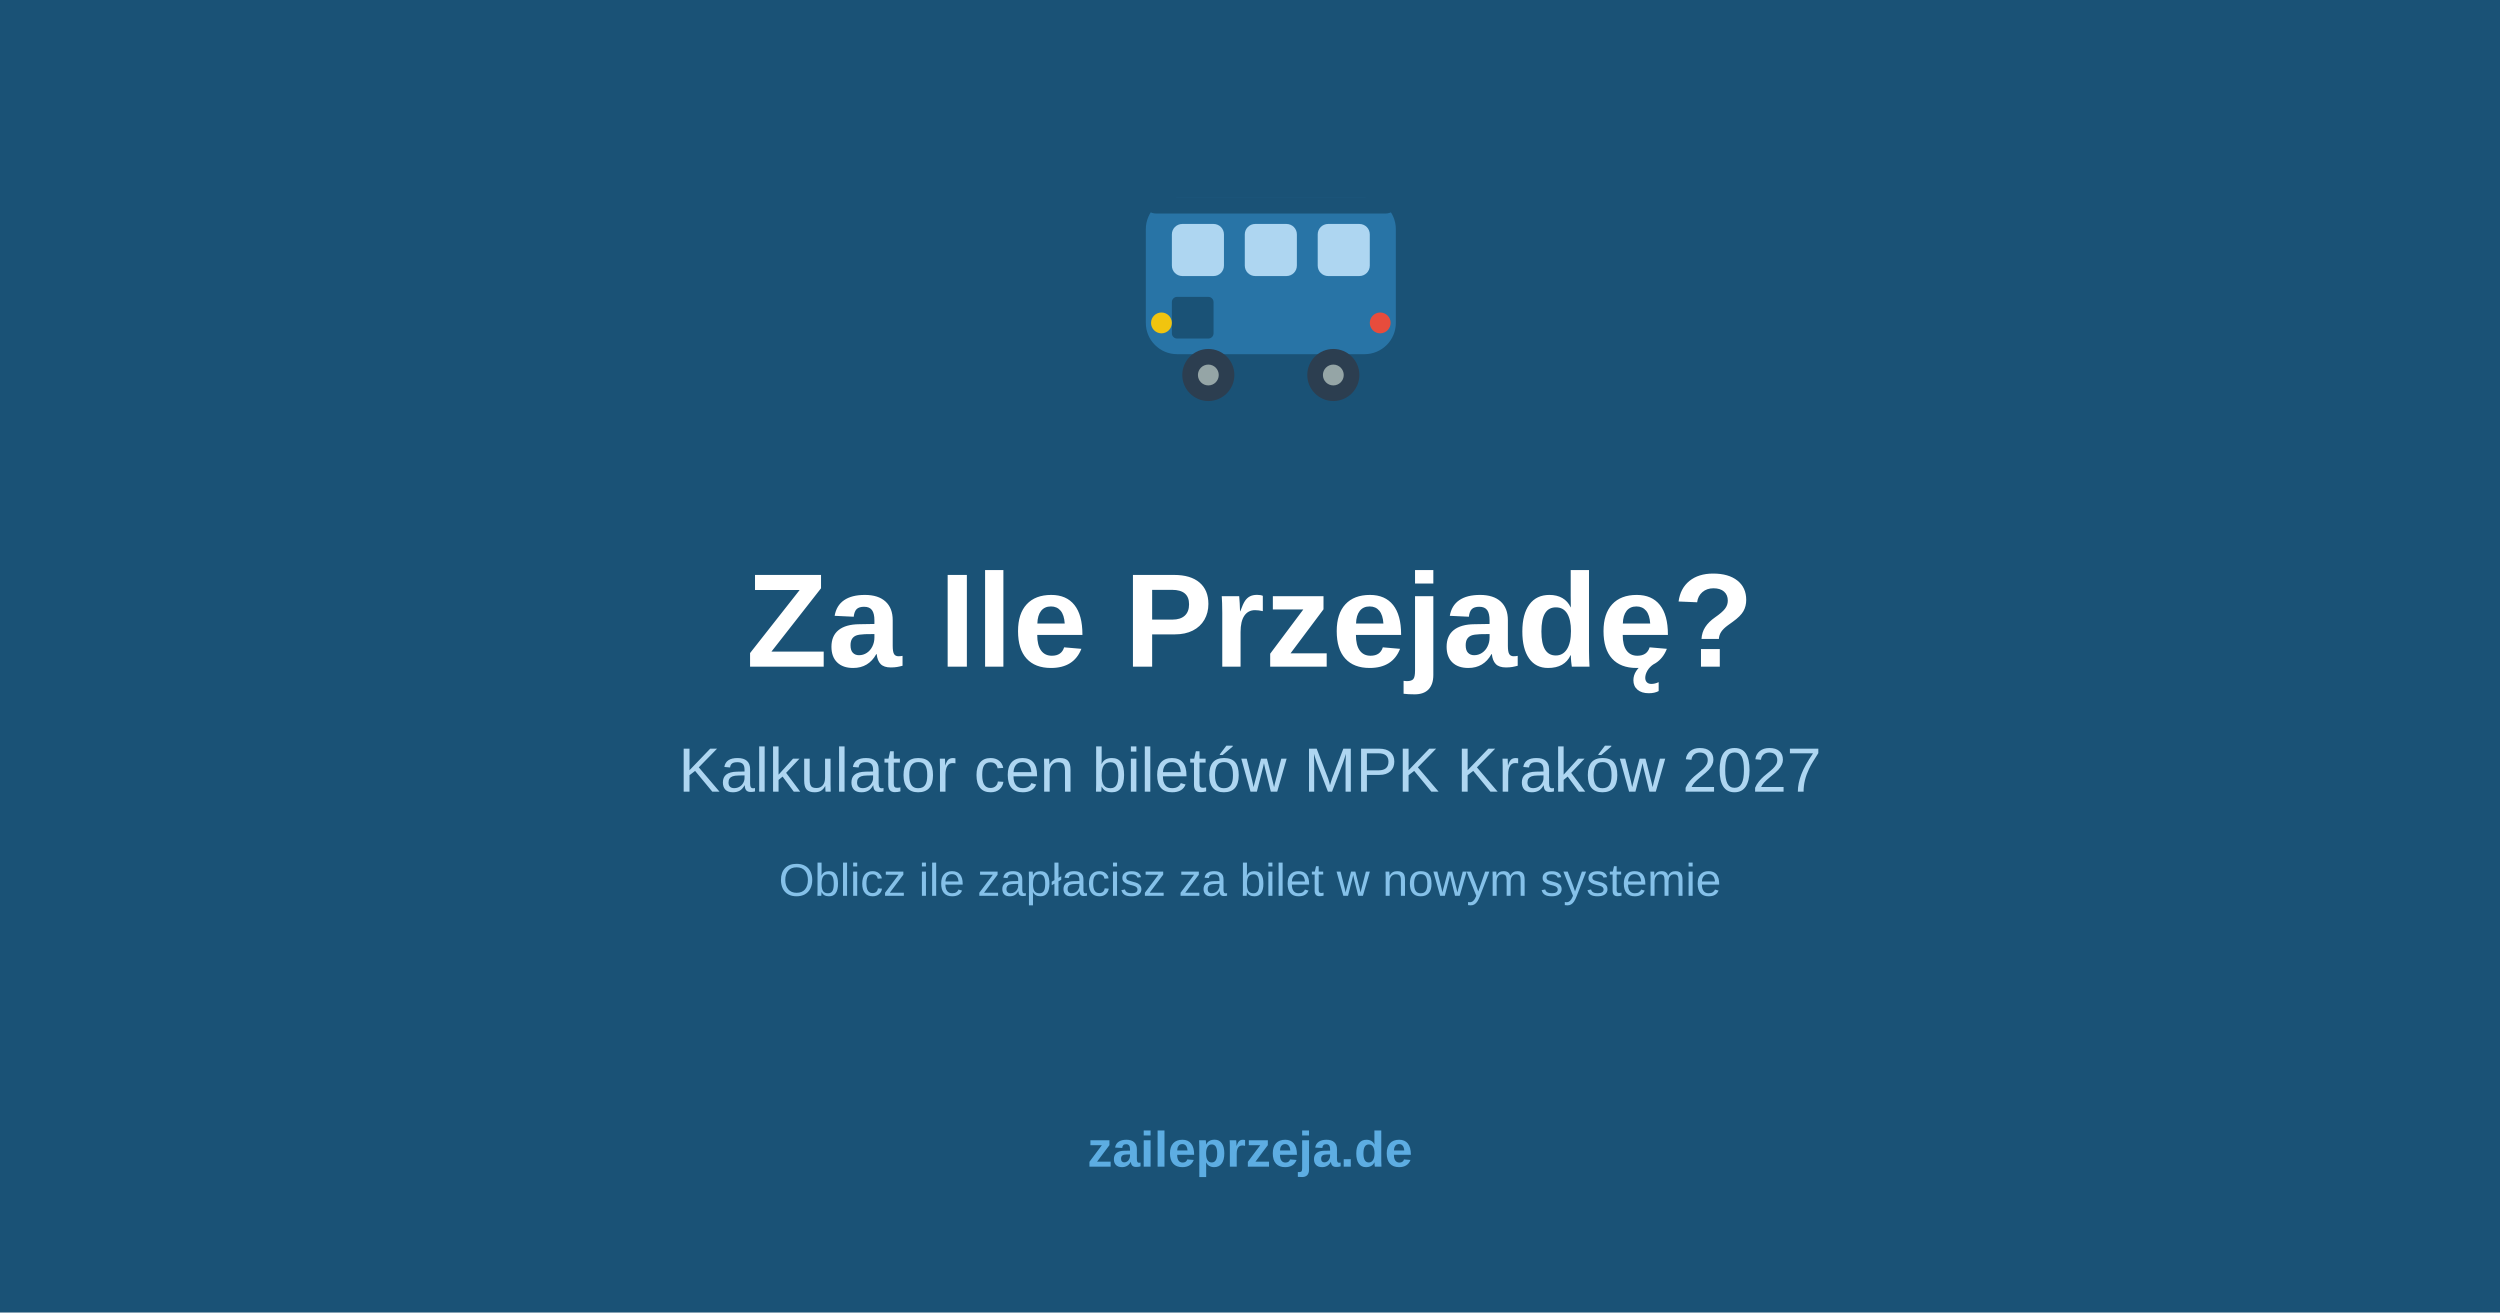
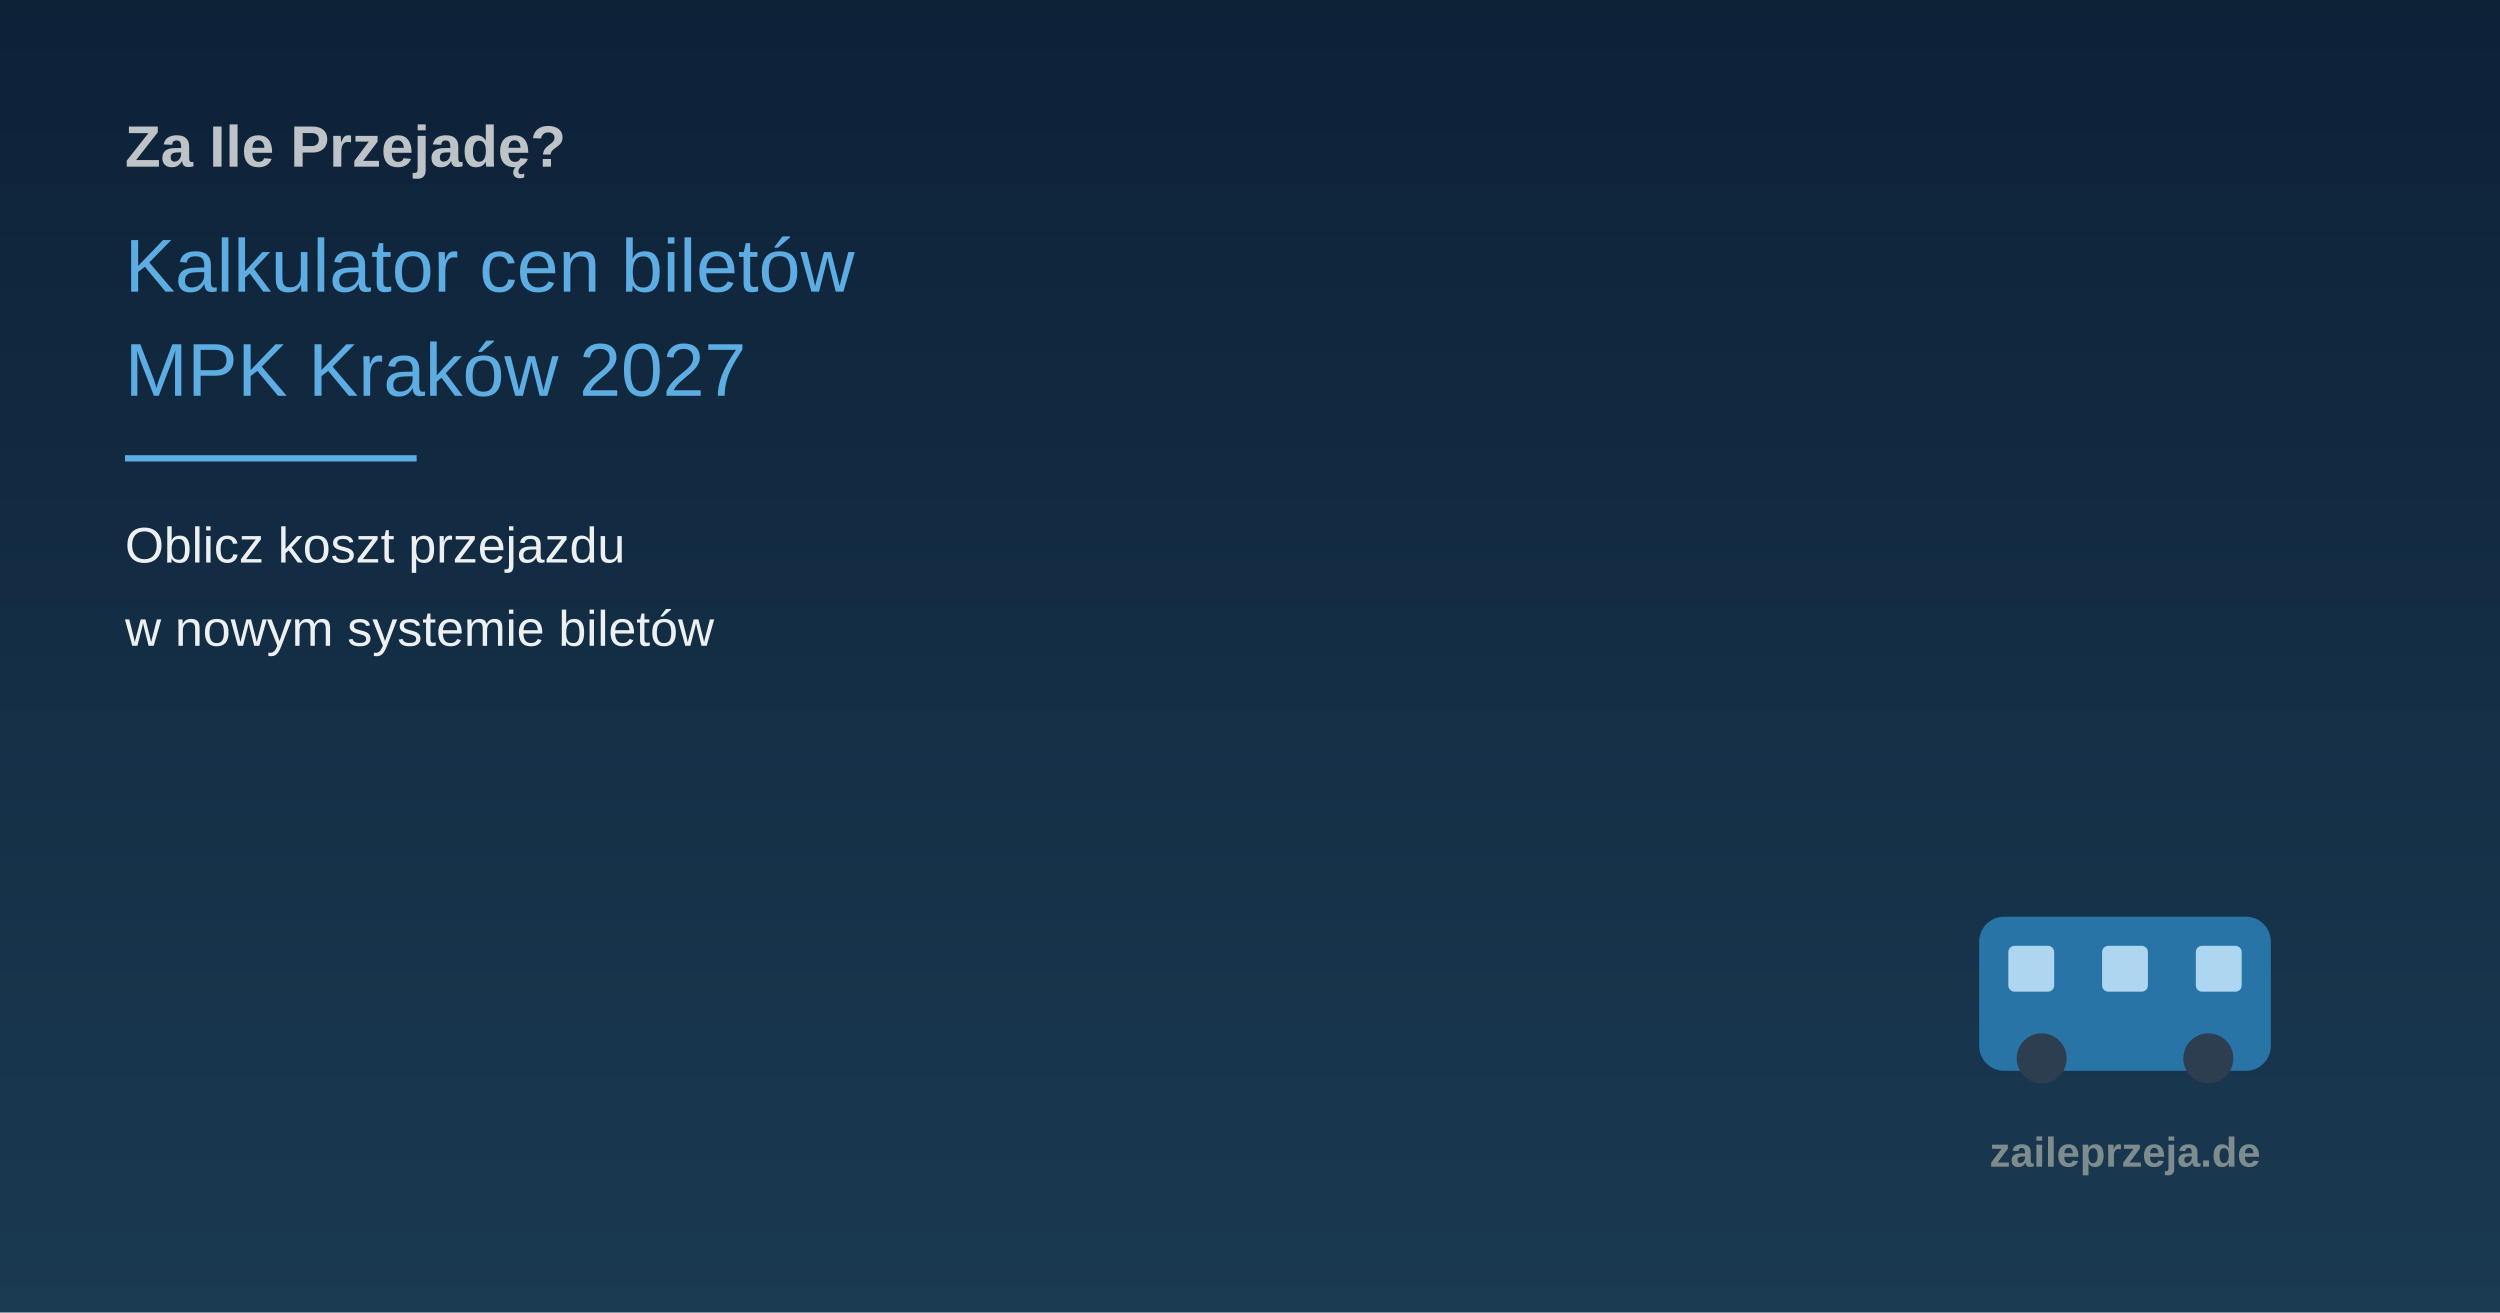
<svg xmlns="http://www.w3.org/2000/svg" viewBox="0 0 1200 630">
-   <rect width="1200" height="630" fill="#1a5276" />
-   <g transform="translate(530, 60) scale(2.5)">
-     <rect x="8" y="14" width="48" height="30" rx="6" fill="#2874a6" />
-     <rect x="13" y="19" width="10" height="10" rx="2" fill="#aed6f1" />
-     <rect x="27" y="19" width="10" height="10" rx="2" fill="#aed6f1" />
-     <rect x="41" y="19" width="10" height="10" rx="2" fill="#aed6f1" />
-     <rect x="13" y="33" width="8" height="8" rx="1" fill="#1a5276" />
-     <circle cx="20" cy="48" r="5" fill="#2c3e50" />
-     <circle cx="20" cy="48" r="2" fill="#95a5a6" />
-     <circle cx="44" cy="48" r="5" fill="#2c3e50" />
-     <circle cx="44" cy="48" r="2" fill="#95a5a6" />
-     <circle cx="11" cy="38" r="2" fill="#f1c40f" />
-     <circle cx="53" cy="38" r="2" fill="#e74c3c" />
-     <rect x="8" y="14" width="48" height="3" rx="2" fill="#1a5276" />
+   <defs>
+     <linearGradient id="bg" x1="0" y1="0" x2="0" y2="1">
+       <stop offset="0%" stop-color="#0d2137" />
+       <stop offset="100%" stop-color="#1a3a52" />
+     </linearGradient>
+   </defs>
+   <rect width="1200" height="630" fill="url(#bg)" />
+   <text x="60" y="80" font-family="Arial, Helvetica, sans-serif" font-size="28" font-weight="bold" fill="#bdc3c7">Za Ile Przejadę?</text>
+   <text x="60" y="140" font-family="Arial, Helvetica, sans-serif" font-size="36" fill="#5dade2">Kalkulator cen biletów</text>
+   <text x="60" y="190" font-family="Arial, Helvetica, sans-serif" font-size="36" fill="#5dade2">MPK Kraków 2027</text>
+   <line x1="60" y1="220" x2="200" y2="220" stroke="#5dade2" stroke-width="3" />
+   <text x="60" y="270" font-family="Arial, Helvetica, sans-serif" font-size="24" fill="#ecf0f1">Oblicz koszt przejazdu</text>
+   <text x="60" y="310" font-family="Arial, Helvetica, sans-serif" font-size="24" fill="#ecf0f1">w nowym systemie biletów</text>
+   <g transform="translate(950, 440)">
+     <rect x="0" y="0" width="140" height="74" rx="12" fill="#2874a6" />
+     <rect x="14" y="14" width="22" height="22" rx="3" fill="#aed6f1" />
+     <rect x="59" y="14" width="22" height="22" rx="3" fill="#aed6f1" />
+     <rect x="104" y="14" width="22" height="22" rx="3" fill="#aed6f1" />
+     <circle cx="30" cy="68" r="12" fill="#2c3e50" />
+     <circle cx="110" cy="68" r="12" fill="#2c3e50" />
  </g>
-   <text x="600" y="320" font-family="Arial, Helvetica, sans-serif" font-size="64" font-weight="bold" fill="white" text-anchor="middle">Za Ile Przejadę?</text>
-   <text x="600" y="380" font-family="Arial, Helvetica, sans-serif" font-size="30" fill="#aed6f1" text-anchor="middle">Kalkulator cen biletów MPK Kraków 2027</text>
-   <text x="600" y="430" font-family="Arial, Helvetica, sans-serif" font-size="22" fill="#85c1e9" text-anchor="middle">Oblicz ile zapłacisz za bilet w nowym systemie</text>
-   <text x="600" y="560" font-family="Arial, Helvetica, sans-serif" font-size="24" font-weight="bold" fill="#5dade2" text-anchor="middle">zaileprzeja.de</text>
+   <text x="1020" y="560" font-family="Arial, Helvetica, sans-serif" font-size="20" font-weight="bold" fill="#7f8c8d" text-anchor="middle">zaileprzeja.de</text>
</svg>
